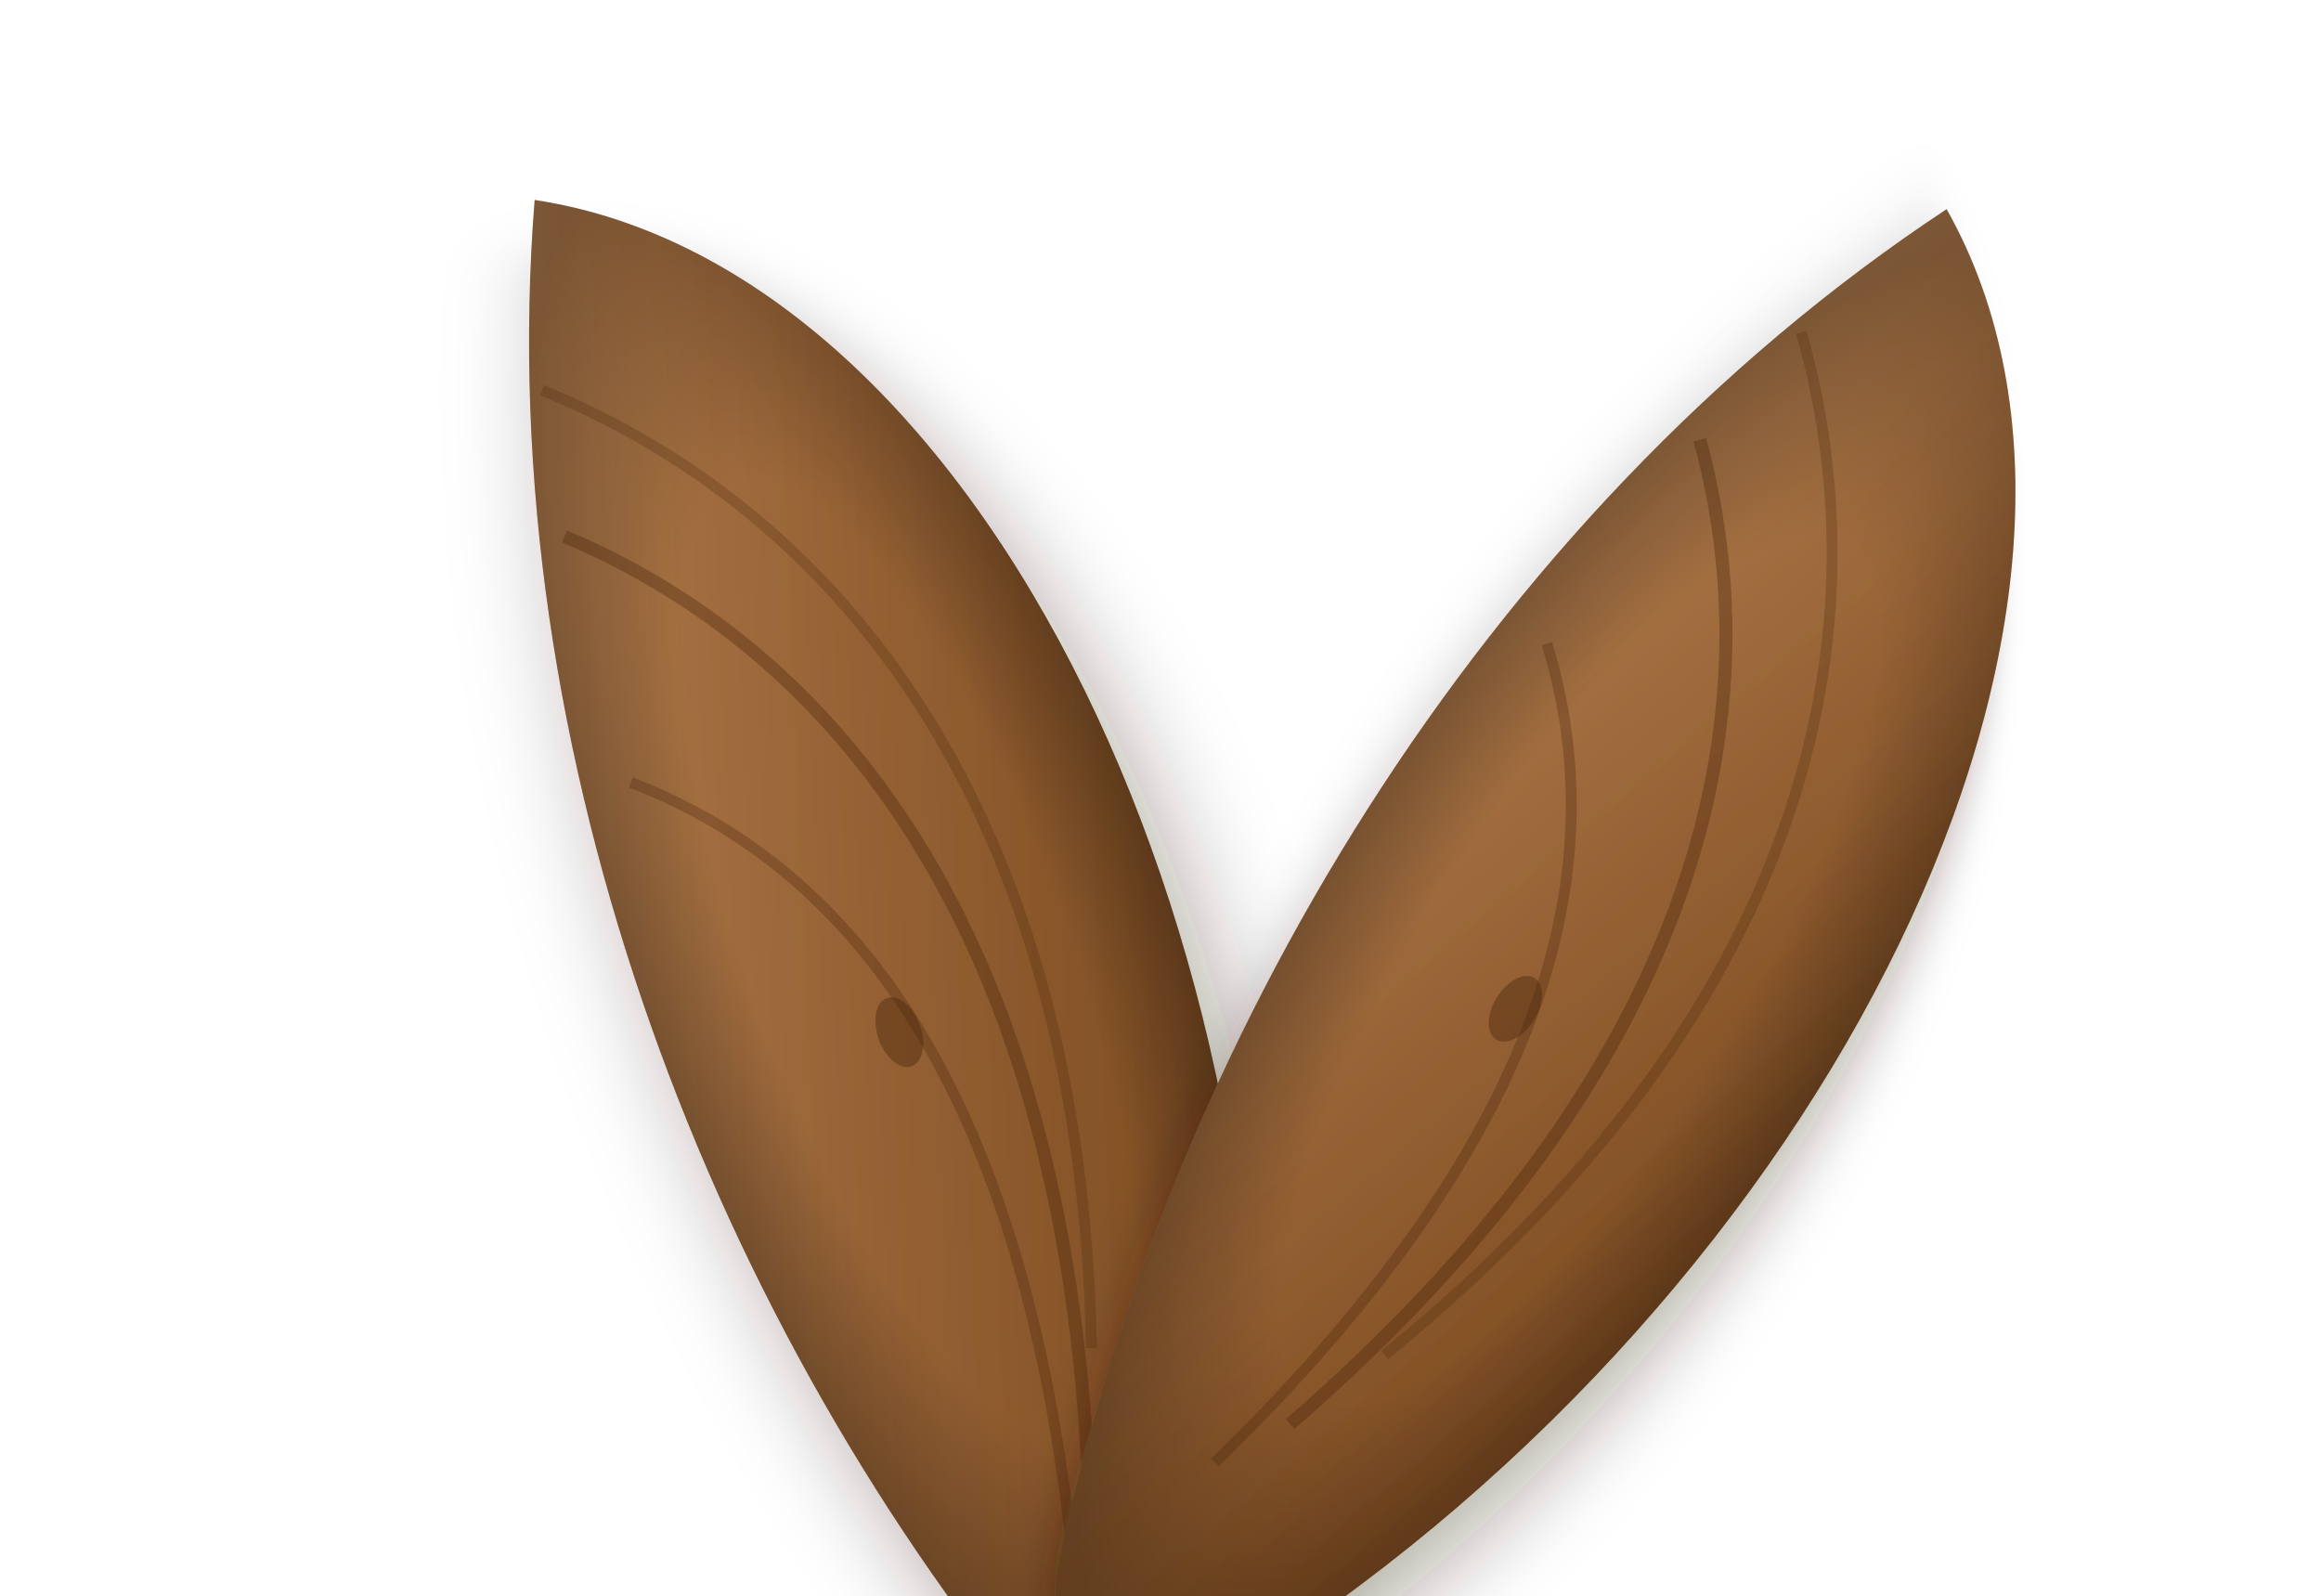
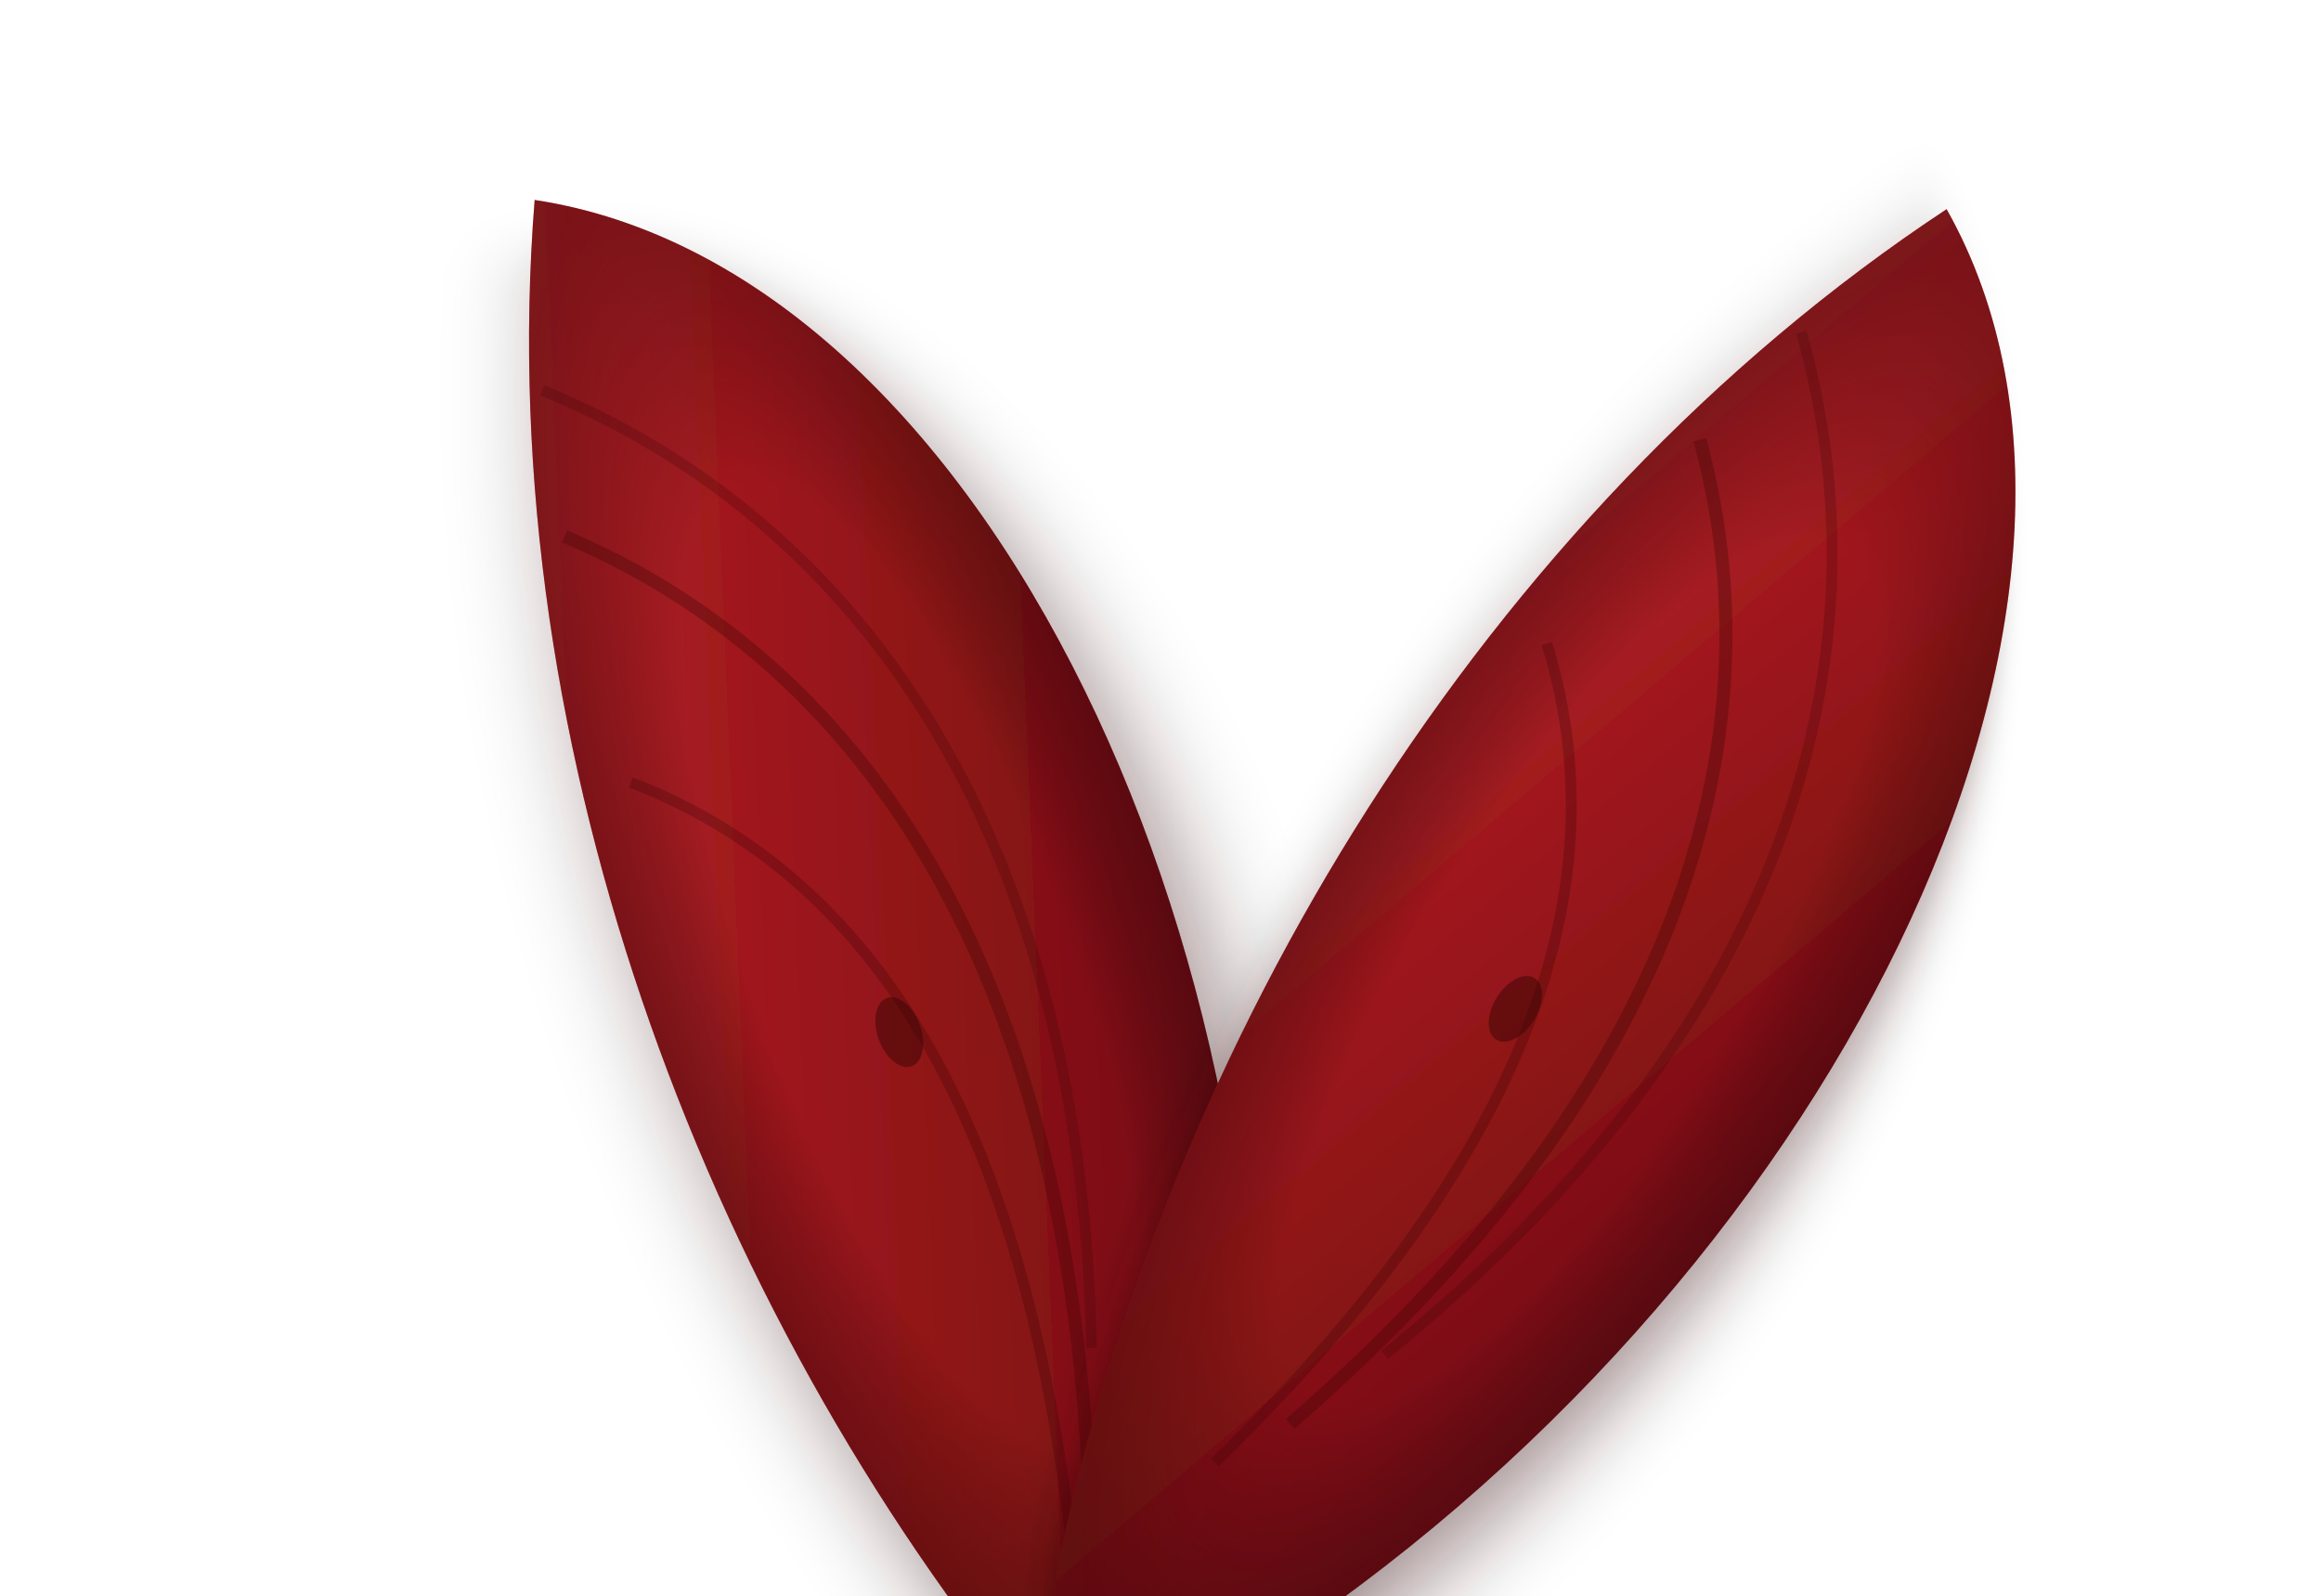
<svg xmlns="http://www.w3.org/2000/svg" viewBox="0 0 320 220" width="320" height="220">
  <g transform="translate(25, 0) rotate(-20 100 110)">
    <defs>
      <linearGradient id="flatWood" x1="0%" y1="0%" x2="100%" y2="100%">
-         <stop offset="0%" stop-color="#b88354" />
-         <stop offset="50%" stop-color="#935f32" />
-         <stop offset="100%" stop-color="#6f4019" />
+         <stop offset="0%" stop-color="#BF262C" />
+         <stop offset="45%" stop-color="#96151A" />
+         <stop offset="100%" stop-color="#630A0E" />
      </linearGradient>
      <radialGradient id="innerShade" cx="50%" cy="50%" r="50%">
        <stop offset="60%" stop-color="#000" stop-opacity="0" />
-         <stop offset="100%" stop-color="#000" stop-opacity="0.28" />
+         <stop offset="100%" stop-color="#280406" stop-opacity="0.38" />
      </radialGradient>
      <filter id="softShadow2" x="-15%" y="-15%" width="130%" height="130%">
-         <feDropShadow dx="2" dy="8" stdDeviation="6" flood-color="#2a1608" flood-opacity="0.35" />
+         <feDropShadow dx="2" dy="8" stdDeviation="6" flood-color="#2d0608" flood-opacity="0.45" />
      </filter>
    </defs>
-     <path d="M 80 15             C 135 45, 145 150, 105 235             C 95 250, 80 252, 75 238             C 50 170, 48 85, 80 15 Z" fill="url(#flatWood)" filter="url(#softShadow2)" />
-     <path d="M 80 15             C 135 45, 145 150, 105 235             C 95 250, 80 252, 75 238             C 50 170, 48 85, 80 15 Z" fill="url(#innerShade)" />
-     <path d="M 68 60 C 95 85, 115 130, 92 205" stroke="#48240a" stroke-width="1.8" stroke-opacity="0.35" fill="none" />
-     <path d="M 65 95 C 88 115, 102 150, 86 215" stroke="#48240a" stroke-width="1.5" stroke-opacity="0.3" fill="none" />
-     <path d="M 72 40 C 105 70, 122 120, 98 190" stroke="#48240a" stroke-width="1.5" stroke-opacity="0.25" fill="none" />
-     <ellipse cx="88" cy="140" rx="3" ry="5" fill="#48240a" fill-opacity="0.4" />
+     <path d="M 80 15               C 135 45, 145 150, 105 235               C 95 250, 80 252, 75 238               C 50 170, 48 85, 80 15 Z" fill="url(#flatWood)" filter="url(#softShadow2)" />
+     <path d="M 80 15               C 135 45, 145 150, 105 235               C 95 250, 80 252, 75 238               C 50 170, 48 85, 80 15 Z" fill="url(#innerShade)" />
+     <path d="M 68 60 C 95 85, 115 130, 92 205" stroke="#420608" stroke-width="1.8" stroke-opacity="0.35" fill="none" />
+     <path d="M 65 95 C 88 115, 102 150, 86 215" stroke="#420608" stroke-width="1.5" stroke-opacity="0.3" fill="none" />
+     <path d="M 72 40 C 105 70, 122 120, 98 190" stroke="#420608" stroke-width="1.5" stroke-opacity="0.25" fill="none" />
+     <ellipse cx="88" cy="140" rx="3" ry="5" fill="#3b0507" fill-opacity="0.5" />
  </g>
  <g transform="translate(135, 10) rotate(32 100 110)">
    <defs>
-       <linearGradient id="flatWood" x1="0%" y1="0%" x2="100%" y2="100%">
-         <stop offset="0%" stop-color="#b88354" />
-         <stop offset="50%" stop-color="#935f32" />
-         <stop offset="100%" stop-color="#6f4019" />
+       <linearGradient id="flatWood2" x1="0%" y1="0%" x2="100%" y2="100%">
+         <stop offset="0%" stop-color="#BF262C" />
+         <stop offset="45%" stop-color="#96151A" />
+         <stop offset="100%" stop-color="#630A0E" />
      </linearGradient>
-       <radialGradient id="innerShade" cx="50%" cy="50%" r="50%">
+       <radialGradient id="innerShade2" cx="50%" cy="50%" r="50%">
        <stop offset="60%" stop-color="#000" stop-opacity="0" />
-         <stop offset="100%" stop-color="#000" stop-opacity="0.28" />
+         <stop offset="100%" stop-color="#280406" stop-opacity="0.38" />
      </radialGradient>
-       <filter id="softShadow2" x="-15%" y="-15%" width="130%" height="130%">
-         <feDropShadow dx="2" dy="8" stdDeviation="6" flood-color="#2a1608" flood-opacity="0.35" />
+       <filter id="softShadow2_r" x="-15%" y="-15%" width="130%" height="130%">
+         <feDropShadow dx="2" dy="8" stdDeviation="6" flood-color="#2d0608" flood-opacity="0.45" />
      </filter>
    </defs>
-     <path d="M 80 15             C 135 45, 145 150, 105 235             C 95 250, 80 252, 75 238             C 50 170, 48 85, 80 15 Z" fill="url(#flatWood)" filter="url(#softShadow2)" />
-     <path d="M 80 15             C 135 45, 145 150, 105 235             C 95 250, 80 252, 75 238             C 50 170, 48 85, 80 15 Z" fill="url(#innerShade)" />
-     <path d="M 68 60 C 95 85, 115 130, 92 205" stroke="#48240a" stroke-width="1.8" stroke-opacity="0.35" fill="none" />
-     <path d="M 65 95 C 88 115, 102 150, 86 215" stroke="#48240a" stroke-width="1.5" stroke-opacity="0.3" fill="none" />
-     <path d="M 72 40 C 105 70, 122 120, 98 190" stroke="#48240a" stroke-width="1.5" stroke-opacity="0.25" fill="none" />
-     <ellipse cx="88" cy="140" rx="3" ry="5" fill="#48240a" fill-opacity="0.4" />
+     <path d="M 80 15               C 135 45, 145 150, 105 235               C 95 250, 80 252, 75 238               C 50 170, 48 85, 80 15 Z" fill="url(#flatWood2)" filter="url(#softShadow2_r)" />
+     <path d="M 80 15               C 135 45, 145 150, 105 235               C 95 250, 80 252, 75 238               C 50 170, 48 85, 80 15 Z" fill="url(#innerShade2)" />
+     <path d="M 68 60 C 95 85, 115 130, 92 205" stroke="#420608" stroke-width="1.8" stroke-opacity="0.35" fill="none" />
+     <path d="M 65 95 C 88 115, 102 150, 86 215" stroke="#420608" stroke-width="1.5" stroke-opacity="0.3" fill="none" />
+     <path d="M 72 40 C 105 70, 122 120, 98 190" stroke="#420608" stroke-width="1.5" stroke-opacity="0.25" fill="none" />
+     <ellipse cx="88" cy="140" rx="3" ry="5" fill="#3b0507" fill-opacity="0.5" />
  </g>
</svg>
